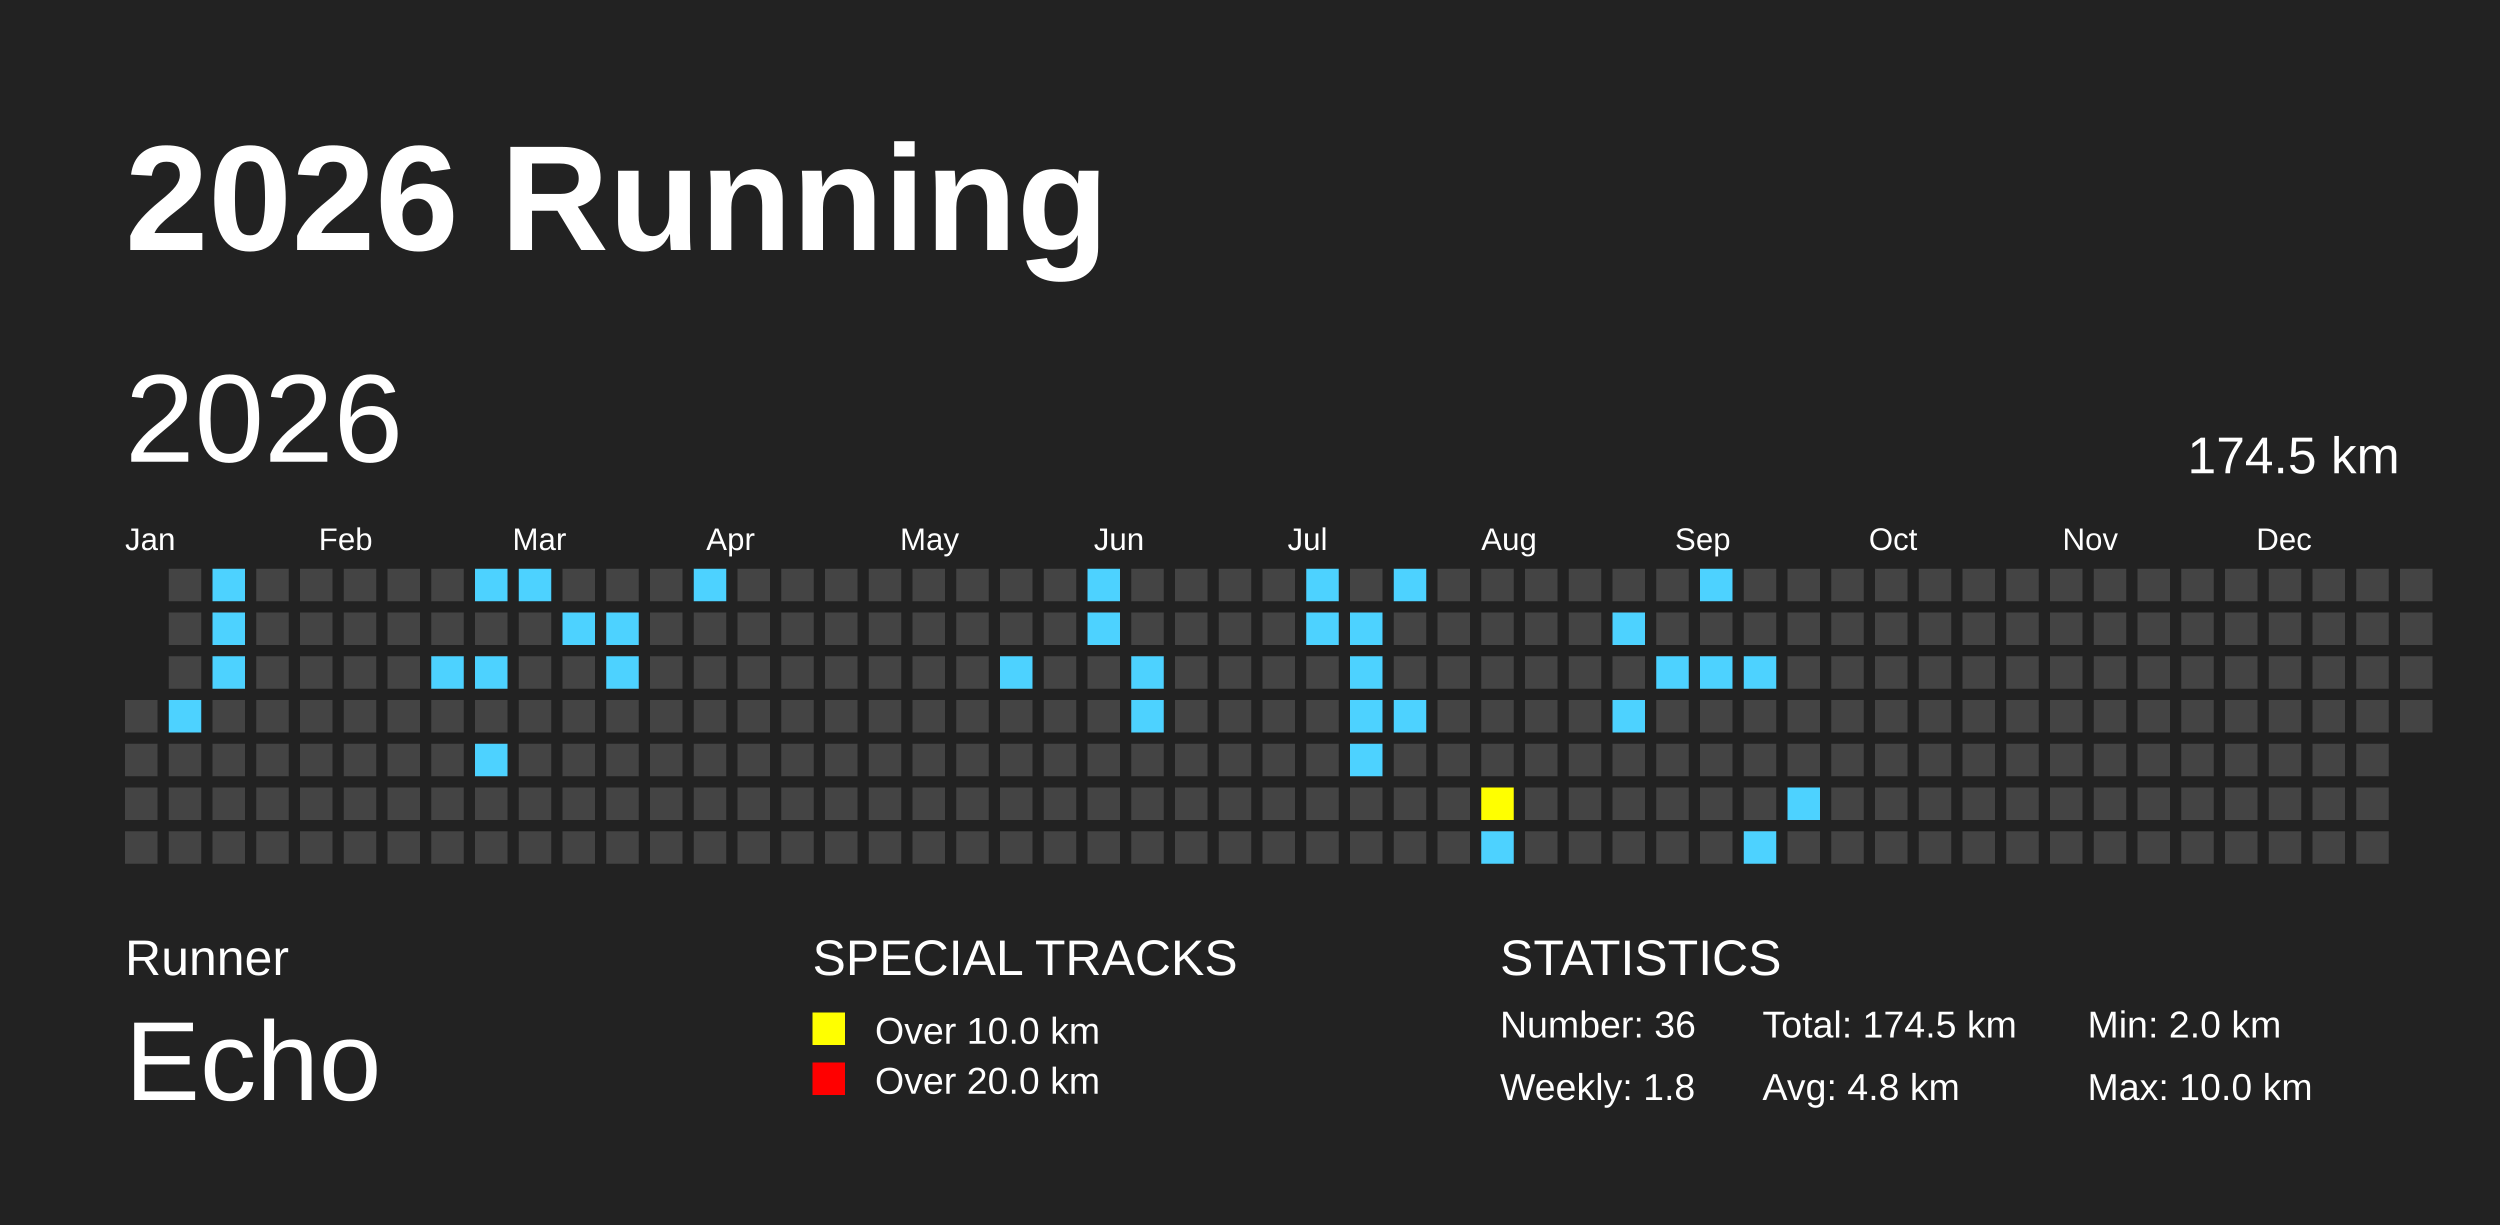
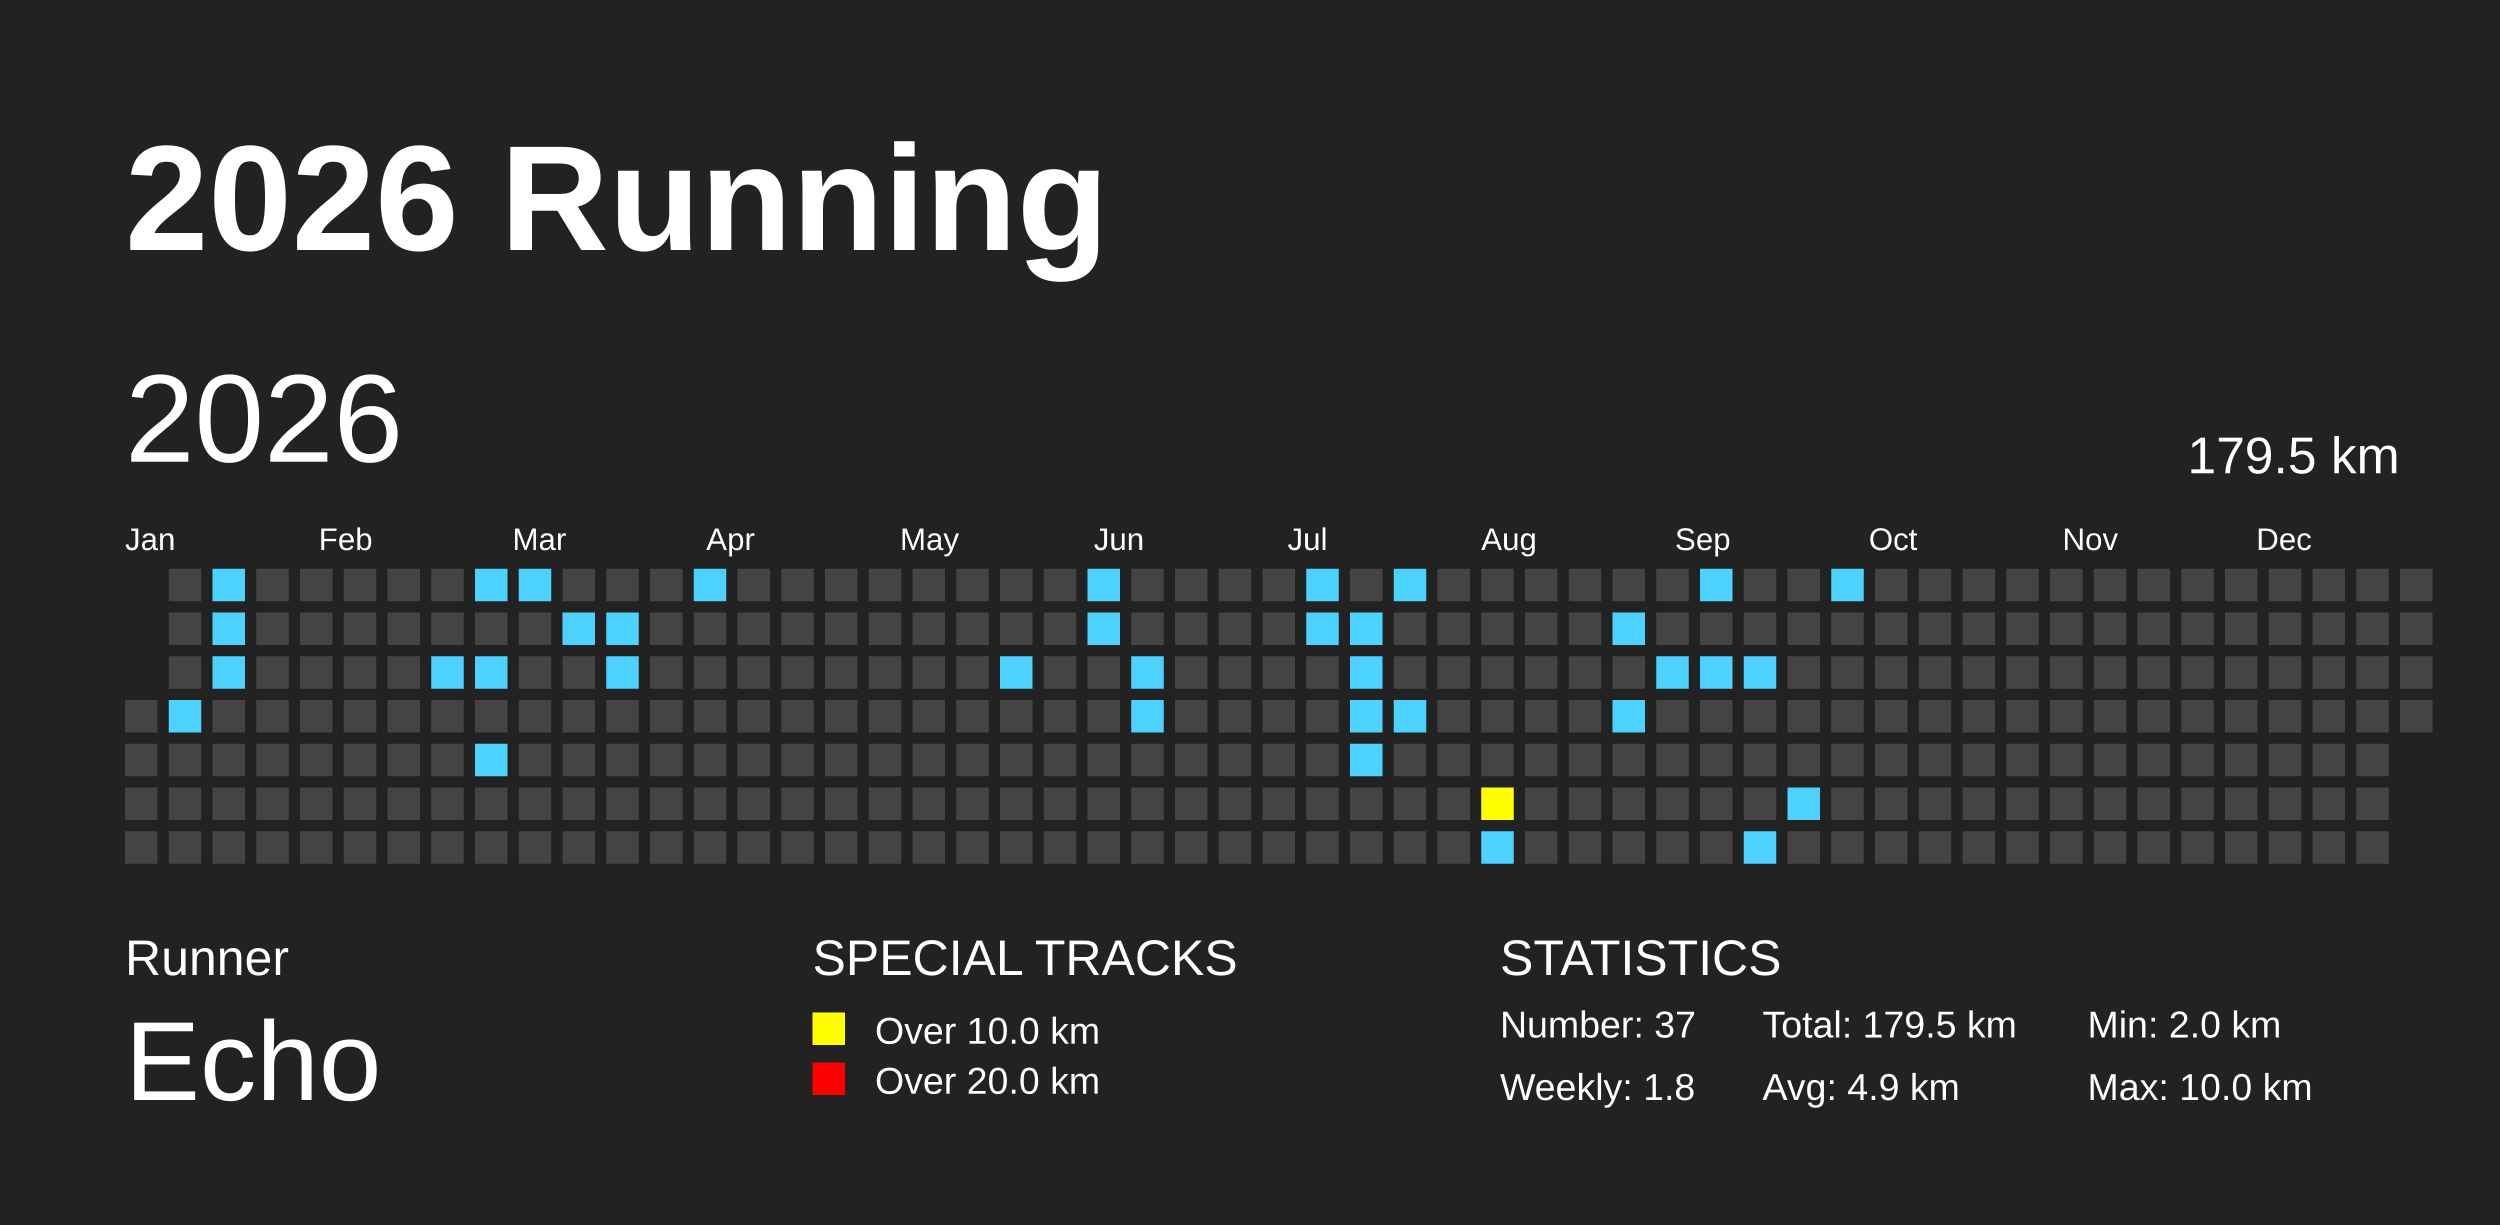
<svg xmlns="http://www.w3.org/2000/svg" baseProfile="full" height="98mm" version="1.1" viewBox="0,0,200,98" width="200mm">
  <defs />
  <rect fill="#222222" height="98" width="200" x="0" y="0" />
  <text fill="#FFFFFF" style="font-size:12px; font-family:Arial; font-weight:bold;" x="10" y="20">2026 Running</text>
  <text fill="#FFFFFF" style="font-size:4px; font-family:Arial" x="10" y="78">Runner</text>
  <text fill="#FFFFFF" style="font-size:9px; font-family:Arial" x="10" y="88">Echo</text>
  <text fill="#FFFFFF" style="font-size:4px; font-family:Arial" x="65" y="78">SPECIAL TRACKS</text>
  <rect fill="yellow" height="2.6" width="2.6" x="65" y="81" />
  <text fill="#FFFFFF" style="font-size:3px; font-family:Arial" x="70" y="83.5">Over 10.0 km</text>
  <rect fill="red" height="2.6" width="2.6" x="65" y="85" />
  <text fill="#FFFFFF" style="font-size:3px; font-family:Arial" x="70" y="87.5">Over 20.0 km</text>
  <text fill="#FFFFFF" style="font-size:4px; font-family:Arial" x="120" y="78">STATISTICS</text>
-   <text fill="#FFFFFF" style="font-size:3px; font-family:Arial" x="120" y="83">Number: 36</text>
+   <text fill="#FFFFFF" style="font-size:3px; font-family:Arial" x="120" y="83">Number: 37</text>
  <text fill="#FFFFFF" style="font-size:3px; font-family:Arial" x="120" y="88">Weekly: 1.8</text>
-   <text fill="#FFFFFF" style="font-size:3px; font-family:Arial" x="141" y="83">Total: 174.5 km</text>
-   <text fill="#FFFFFF" style="font-size:3px; font-family:Arial" x="141" y="88">Avg: 4.8 km</text>
+   <text fill="#FFFFFF" style="font-size:3px; font-family:Arial" x="141" y="83">Total: 179.5 km</text>
+   <text fill="#FFFFFF" style="font-size:3px; font-family:Arial" x="141" y="88">Avg: 4.9 km</text>
  <text fill="#FFFFFF" style="font-size:3px; font-family:Arial" x="167" y="83">Min: 2.0 km</text>
  <text fill="#FFFFFF" style="font-size:3px; font-family:Arial" x="167" y="88">Max: 10.0 km</text>
  <text dominant-baseline="hanging" fill="#FFFFFF" style="font-size:10.0px; font-family:Arial;" x="10" y="30">2026</text>
-   <text dominant-baseline="hanging" fill="#FFFFFF" style="font-size:4.125px; font-family:Arial;" x="175" y="35">174.5 km</text>
+   <text dominant-baseline="hanging" fill="#FFFFFF" style="font-size:4.125px; font-family:Arial;" x="175" y="35">179.5 km</text>
  <text fill="#FFFFFF" style="font-size:2.5px; font-family:Arial" x="10.0" y="44">Jan</text>
  <text fill="#FFFFFF" style="font-size:2.5px; font-family:Arial" x="25.5" y="44">Feb</text>
  <text fill="#FFFFFF" style="font-size:2.5px; font-family:Arial" x="41.0" y="44">Mar</text>
  <text fill="#FFFFFF" style="font-size:2.5px; font-family:Arial" x="56.5" y="44">Apr</text>
  <text fill="#FFFFFF" style="font-size:2.5px; font-family:Arial" x="72.0" y="44">May</text>
  <text fill="#FFFFFF" style="font-size:2.5px; font-family:Arial" x="87.5" y="44">Jun</text>
  <text fill="#FFFFFF" style="font-size:2.5px; font-family:Arial" x="103.0" y="44">Jul</text>
  <text fill="#FFFFFF" style="font-size:2.5px; font-family:Arial" x="118.5" y="44">Aug</text>
  <text fill="#FFFFFF" style="font-size:2.5px; font-family:Arial" x="134.0" y="44">Sep</text>
  <text fill="#FFFFFF" style="font-size:2.5px; font-family:Arial" x="149.5" y="44">Oct</text>
  <text fill="#FFFFFF" style="font-size:2.5px; font-family:Arial" x="165.0" y="44">Nov</text>
  <text fill="#FFFFFF" style="font-size:2.5px; font-family:Arial" x="180.5" y="44">Dec</text>
  <rect fill="#444444" height="2.6" width="2.6" x="10.0" y="56.0" />
  <rect fill="#444444" height="2.6" width="2.6" x="10.0" y="59.5" />
  <rect fill="#444444" height="2.6" width="2.6" x="10.0" y="63.0" />
  <rect fill="#444444" height="2.6" width="2.6" x="10.0" y="66.5" />
  <rect fill="#444444" height="2.6" width="2.6" x="13.5" y="45.5" />
  <rect fill="#444444" height="2.6" width="2.6" x="13.5" y="49.0" />
  <rect fill="#444444" height="2.6" width="2.6" x="13.5" y="52.5" />
  <rect fill="#4DD2FF" height="2.6" width="2.6" x="13.5" y="56.0" />
  <rect fill="#444444" height="2.6" width="2.6" x="13.5" y="59.5" />
  <rect fill="#444444" height="2.6" width="2.6" x="13.5" y="63.0" />
  <rect fill="#444444" height="2.6" width="2.6" x="13.5" y="66.5" />
  <rect fill="#4DD2FF" height="2.6" width="2.6" x="17.0" y="45.5" />
  <rect fill="#4DD2FF" height="2.6" width="2.6" x="17.0" y="49.0" />
  <rect fill="#4DD2FF" height="2.6" width="2.6" x="17.0" y="52.5" />
  <rect fill="#444444" height="2.6" width="2.6" x="17.0" y="56.0" />
  <rect fill="#444444" height="2.6" width="2.6" x="17.0" y="59.5" />
  <rect fill="#444444" height="2.6" width="2.6" x="17.0" y="63.0" />
  <rect fill="#444444" height="2.6" width="2.6" x="17.0" y="66.5" />
  <rect fill="#444444" height="2.6" width="2.6" x="20.5" y="45.5" />
  <rect fill="#444444" height="2.6" width="2.6" x="20.5" y="49.0" />
  <rect fill="#444444" height="2.6" width="2.6" x="20.5" y="52.5" />
  <rect fill="#444444" height="2.6" width="2.6" x="20.5" y="56.0" />
  <rect fill="#444444" height="2.6" width="2.6" x="20.5" y="59.5" />
  <rect fill="#444444" height="2.6" width="2.6" x="20.5" y="63.0" />
  <rect fill="#444444" height="2.6" width="2.6" x="20.5" y="66.5" />
  <rect fill="#444444" height="2.6" width="2.6" x="24.0" y="45.5" />
  <rect fill="#444444" height="2.6" width="2.6" x="24.0" y="49.0" />
  <rect fill="#444444" height="2.6" width="2.6" x="24.0" y="52.5" />
  <rect fill="#444444" height="2.6" width="2.6" x="24.0" y="56.0" />
  <rect fill="#444444" height="2.6" width="2.6" x="24.0" y="59.5" />
  <rect fill="#444444" height="2.6" width="2.6" x="24.0" y="63.0" />
  <rect fill="#444444" height="2.6" width="2.6" x="24.0" y="66.5" />
  <rect fill="#444444" height="2.6" width="2.6" x="27.5" y="45.5" />
  <rect fill="#444444" height="2.6" width="2.6" x="27.5" y="49.0" />
  <rect fill="#444444" height="2.6" width="2.6" x="27.5" y="52.5" />
  <rect fill="#444444" height="2.6" width="2.6" x="27.5" y="56.0" />
  <rect fill="#444444" height="2.6" width="2.6" x="27.5" y="59.5" />
  <rect fill="#444444" height="2.6" width="2.6" x="27.5" y="63.0" />
  <rect fill="#444444" height="2.6" width="2.6" x="27.5" y="66.5" />
  <rect fill="#444444" height="2.6" width="2.6" x="31.0" y="45.5" />
  <rect fill="#444444" height="2.6" width="2.6" x="31.0" y="49.0" />
  <rect fill="#444444" height="2.6" width="2.6" x="31.0" y="52.5" />
  <rect fill="#444444" height="2.6" width="2.6" x="31.0" y="56.0" />
  <rect fill="#444444" height="2.6" width="2.6" x="31.0" y="59.5" />
  <rect fill="#444444" height="2.6" width="2.6" x="31.0" y="63.0" />
  <rect fill="#444444" height="2.6" width="2.6" x="31.0" y="66.5" />
  <rect fill="#444444" height="2.6" width="2.6" x="34.5" y="45.5" />
  <rect fill="#444444" height="2.6" width="2.6" x="34.5" y="49.0" />
  <rect fill="#4DD2FF" height="2.6" width="2.6" x="34.5" y="52.5" />
  <rect fill="#444444" height="2.6" width="2.6" x="34.5" y="56.0" />
  <rect fill="#444444" height="2.6" width="2.6" x="34.5" y="59.5" />
  <rect fill="#444444" height="2.6" width="2.6" x="34.5" y="63.0" />
  <rect fill="#444444" height="2.6" width="2.6" x="34.5" y="66.5" />
  <rect fill="#4DD2FF" height="2.6" width="2.6" x="38.0" y="45.5" />
  <rect fill="#444444" height="2.6" width="2.6" x="38.0" y="49.0" />
  <rect fill="#4DD2FF" height="2.6" width="2.6" x="38.0" y="52.5" />
  <rect fill="#444444" height="2.6" width="2.6" x="38.0" y="56.0" />
  <rect fill="#4DD2FF" height="2.6" width="2.6" x="38.0" y="59.5" />
  <rect fill="#444444" height="2.6" width="2.6" x="38.0" y="63.0" />
  <rect fill="#444444" height="2.6" width="2.6" x="38.0" y="66.5" />
  <rect fill="#4DD2FF" height="2.6" width="2.6" x="41.5" y="45.5" />
  <rect fill="#444444" height="2.6" width="2.6" x="41.5" y="49.0" />
  <rect fill="#444444" height="2.6" width="2.6" x="41.5" y="52.5" />
  <rect fill="#444444" height="2.6" width="2.6" x="41.5" y="56.0" />
  <rect fill="#444444" height="2.6" width="2.6" x="41.5" y="59.5" />
  <rect fill="#444444" height="2.6" width="2.6" x="41.5" y="63.0" />
  <rect fill="#444444" height="2.6" width="2.6" x="41.5" y="66.5" />
  <rect fill="#444444" height="2.6" width="2.6" x="45.0" y="45.5" />
  <rect fill="#4DD2FF" height="2.6" width="2.6" x="45.0" y="49.0" />
  <rect fill="#444444" height="2.6" width="2.6" x="45.0" y="52.5" />
  <rect fill="#444444" height="2.6" width="2.6" x="45.0" y="56.0" />
  <rect fill="#444444" height="2.6" width="2.6" x="45.0" y="59.5" />
  <rect fill="#444444" height="2.6" width="2.6" x="45.0" y="63.0" />
  <rect fill="#444444" height="2.6" width="2.6" x="45.0" y="66.5" />
  <rect fill="#444444" height="2.6" width="2.6" x="48.5" y="45.5" />
  <rect fill="#4DD2FF" height="2.6" width="2.6" x="48.5" y="49.0" />
  <rect fill="#4DD2FF" height="2.6" width="2.6" x="48.5" y="52.5" />
  <rect fill="#444444" height="2.6" width="2.6" x="48.5" y="56.0" />
  <rect fill="#444444" height="2.6" width="2.6" x="48.5" y="59.5" />
  <rect fill="#444444" height="2.6" width="2.6" x="48.5" y="63.0" />
  <rect fill="#444444" height="2.6" width="2.6" x="48.5" y="66.5" />
  <rect fill="#444444" height="2.6" width="2.6" x="52.0" y="45.5" />
  <rect fill="#444444" height="2.6" width="2.6" x="52.0" y="49.0" />
  <rect fill="#444444" height="2.6" width="2.6" x="52.0" y="52.5" />
  <rect fill="#444444" height="2.6" width="2.6" x="52.0" y="56.0" />
  <rect fill="#444444" height="2.6" width="2.6" x="52.0" y="59.5" />
  <rect fill="#444444" height="2.6" width="2.6" x="52.0" y="63.0" />
  <rect fill="#444444" height="2.6" width="2.6" x="52.0" y="66.5" />
  <rect fill="#4DD2FF" height="2.6" width="2.6" x="55.5" y="45.5" />
  <rect fill="#444444" height="2.6" width="2.6" x="55.5" y="49.0" />
  <rect fill="#444444" height="2.6" width="2.6" x="55.5" y="52.5" />
  <rect fill="#444444" height="2.6" width="2.6" x="55.5" y="56.0" />
  <rect fill="#444444" height="2.6" width="2.6" x="55.5" y="59.5" />
  <rect fill="#444444" height="2.6" width="2.6" x="55.5" y="63.0" />
  <rect fill="#444444" height="2.6" width="2.6" x="55.5" y="66.5" />
  <rect fill="#444444" height="2.6" width="2.6" x="59.0" y="45.5" />
  <rect fill="#444444" height="2.6" width="2.6" x="59.0" y="49.0" />
  <rect fill="#444444" height="2.6" width="2.6" x="59.0" y="52.5" />
  <rect fill="#444444" height="2.6" width="2.6" x="59.0" y="56.0" />
  <rect fill="#444444" height="2.6" width="2.6" x="59.0" y="59.5" />
  <rect fill="#444444" height="2.6" width="2.6" x="59.0" y="63.0" />
  <rect fill="#444444" height="2.6" width="2.6" x="59.0" y="66.5" />
  <rect fill="#444444" height="2.6" width="2.6" x="62.5" y="45.5" />
  <rect fill="#444444" height="2.6" width="2.6" x="62.5" y="49.0" />
  <rect fill="#444444" height="2.6" width="2.6" x="62.5" y="52.5" />
  <rect fill="#444444" height="2.6" width="2.6" x="62.5" y="56.0" />
  <rect fill="#444444" height="2.6" width="2.6" x="62.5" y="59.5" />
  <rect fill="#444444" height="2.6" width="2.6" x="62.5" y="63.0" />
  <rect fill="#444444" height="2.6" width="2.6" x="62.5" y="66.5" />
  <rect fill="#444444" height="2.6" width="2.6" x="66.0" y="45.5" />
  <rect fill="#444444" height="2.6" width="2.6" x="66.0" y="49.0" />
  <rect fill="#444444" height="2.6" width="2.6" x="66.0" y="52.5" />
  <rect fill="#444444" height="2.6" width="2.6" x="66.0" y="56.0" />
  <rect fill="#444444" height="2.6" width="2.6" x="66.0" y="59.5" />
  <rect fill="#444444" height="2.6" width="2.6" x="66.0" y="63.0" />
  <rect fill="#444444" height="2.6" width="2.6" x="66.0" y="66.5" />
  <rect fill="#444444" height="2.6" width="2.6" x="69.5" y="45.5" />
  <rect fill="#444444" height="2.6" width="2.6" x="69.5" y="49.0" />
  <rect fill="#444444" height="2.6" width="2.6" x="69.5" y="52.5" />
  <rect fill="#444444" height="2.6" width="2.6" x="69.5" y="56.0" />
  <rect fill="#444444" height="2.6" width="2.6" x="69.5" y="59.5" />
  <rect fill="#444444" height="2.6" width="2.6" x="69.5" y="63.0" />
  <rect fill="#444444" height="2.6" width="2.6" x="69.5" y="66.5" />
  <rect fill="#444444" height="2.6" width="2.6" x="73.0" y="45.5" />
  <rect fill="#444444" height="2.6" width="2.6" x="73.0" y="49.0" />
  <rect fill="#444444" height="2.6" width="2.6" x="73.0" y="52.5" />
  <rect fill="#444444" height="2.6" width="2.6" x="73.0" y="56.0" />
  <rect fill="#444444" height="2.6" width="2.6" x="73.0" y="59.5" />
  <rect fill="#444444" height="2.6" width="2.6" x="73.0" y="63.0" />
  <rect fill="#444444" height="2.6" width="2.6" x="73.0" y="66.5" />
  <rect fill="#444444" height="2.6" width="2.6" x="76.5" y="45.5" />
  <rect fill="#444444" height="2.6" width="2.6" x="76.5" y="49.0" />
  <rect fill="#444444" height="2.6" width="2.6" x="76.5" y="52.5" />
  <rect fill="#444444" height="2.6" width="2.6" x="76.5" y="56.0" />
  <rect fill="#444444" height="2.6" width="2.6" x="76.5" y="59.5" />
  <rect fill="#444444" height="2.6" width="2.6" x="76.5" y="63.0" />
  <rect fill="#444444" height="2.6" width="2.6" x="76.5" y="66.5" />
  <rect fill="#444444" height="2.6" width="2.6" x="80.0" y="45.5" />
  <rect fill="#444444" height="2.6" width="2.6" x="80.0" y="49.0" />
  <rect fill="#4DD2FF" height="2.6" width="2.6" x="80.0" y="52.5" />
  <rect fill="#444444" height="2.6" width="2.6" x="80.0" y="56.0" />
  <rect fill="#444444" height="2.6" width="2.6" x="80.0" y="59.5" />
  <rect fill="#444444" height="2.6" width="2.6" x="80.0" y="63.0" />
  <rect fill="#444444" height="2.6" width="2.6" x="80.0" y="66.5" />
  <rect fill="#444444" height="2.6" width="2.6" x="83.5" y="45.5" />
  <rect fill="#444444" height="2.6" width="2.6" x="83.5" y="49.0" />
  <rect fill="#444444" height="2.6" width="2.6" x="83.5" y="52.5" />
  <rect fill="#444444" height="2.6" width="2.6" x="83.5" y="56.0" />
  <rect fill="#444444" height="2.6" width="2.6" x="83.5" y="59.5" />
  <rect fill="#444444" height="2.6" width="2.6" x="83.5" y="63.0" />
  <rect fill="#444444" height="2.6" width="2.6" x="83.5" y="66.5" />
  <rect fill="#4DD2FF" height="2.6" width="2.6" x="87.0" y="45.5" />
  <rect fill="#4DD2FF" height="2.6" width="2.6" x="87.0" y="49.0" />
  <rect fill="#444444" height="2.6" width="2.6" x="87.0" y="52.5" />
  <rect fill="#444444" height="2.6" width="2.6" x="87.0" y="56.0" />
  <rect fill="#444444" height="2.6" width="2.6" x="87.0" y="59.5" />
  <rect fill="#444444" height="2.6" width="2.6" x="87.0" y="63.0" />
  <rect fill="#444444" height="2.6" width="2.6" x="87.0" y="66.5" />
  <rect fill="#444444" height="2.6" width="2.6" x="90.5" y="45.5" />
  <rect fill="#444444" height="2.6" width="2.6" x="90.5" y="49.0" />
  <rect fill="#4DD2FF" height="2.6" width="2.6" x="90.5" y="52.5" />
  <rect fill="#4DD2FF" height="2.6" width="2.6" x="90.5" y="56.0" />
  <rect fill="#444444" height="2.6" width="2.6" x="90.5" y="59.5" />
  <rect fill="#444444" height="2.6" width="2.6" x="90.5" y="63.0" />
  <rect fill="#444444" height="2.6" width="2.6" x="90.5" y="66.5" />
  <rect fill="#444444" height="2.6" width="2.6" x="94.0" y="45.5" />
  <rect fill="#444444" height="2.6" width="2.6" x="94.0" y="49.0" />
  <rect fill="#444444" height="2.6" width="2.6" x="94.0" y="52.5" />
  <rect fill="#444444" height="2.6" width="2.6" x="94.0" y="56.0" />
  <rect fill="#444444" height="2.6" width="2.6" x="94.0" y="59.5" />
  <rect fill="#444444" height="2.6" width="2.6" x="94.0" y="63.0" />
  <rect fill="#444444" height="2.6" width="2.6" x="94.0" y="66.5" />
  <rect fill="#444444" height="2.6" width="2.6" x="97.5" y="45.5" />
  <rect fill="#444444" height="2.6" width="2.6" x="97.5" y="49.0" />
  <rect fill="#444444" height="2.6" width="2.6" x="97.5" y="52.5" />
  <rect fill="#444444" height="2.6" width="2.6" x="97.5" y="56.0" />
  <rect fill="#444444" height="2.6" width="2.6" x="97.5" y="59.5" />
  <rect fill="#444444" height="2.6" width="2.6" x="97.5" y="63.0" />
  <rect fill="#444444" height="2.6" width="2.6" x="97.5" y="66.5" />
  <rect fill="#444444" height="2.6" width="2.6" x="101.0" y="45.5" />
  <rect fill="#444444" height="2.6" width="2.6" x="101.0" y="49.0" />
  <rect fill="#444444" height="2.6" width="2.6" x="101.0" y="52.5" />
  <rect fill="#444444" height="2.6" width="2.6" x="101.0" y="56.0" />
  <rect fill="#444444" height="2.6" width="2.6" x="101.0" y="59.5" />
  <rect fill="#444444" height="2.6" width="2.6" x="101.0" y="63.0" />
  <rect fill="#444444" height="2.6" width="2.6" x="101.0" y="66.5" />
  <rect fill="#4DD2FF" height="2.6" width="2.6" x="104.5" y="45.5" />
  <rect fill="#4DD2FF" height="2.6" width="2.6" x="104.5" y="49.0" />
  <rect fill="#444444" height="2.6" width="2.6" x="104.5" y="52.5" />
  <rect fill="#444444" height="2.6" width="2.6" x="104.5" y="56.0" />
  <rect fill="#444444" height="2.6" width="2.6" x="104.5" y="59.5" />
  <rect fill="#444444" height="2.6" width="2.6" x="104.5" y="63.0" />
  <rect fill="#444444" height="2.6" width="2.6" x="104.5" y="66.5" />
  <rect fill="#444444" height="2.6" width="2.6" x="108.0" y="45.5" />
  <rect fill="#4DD2FF" height="2.6" width="2.6" x="108.0" y="49.0" />
  <rect fill="#4DD2FF" height="2.6" width="2.6" x="108.0" y="52.5" />
  <rect fill="#4DD2FF" height="2.6" width="2.6" x="108.0" y="56.0" />
  <rect fill="#4DD2FF" height="2.6" width="2.6" x="108.0" y="59.5" />
  <rect fill="#444444" height="2.6" width="2.6" x="108.0" y="63.0" />
  <rect fill="#444444" height="2.6" width="2.6" x="108.0" y="66.5" />
  <rect fill="#4DD2FF" height="2.6" width="2.6" x="111.5" y="45.5" />
  <rect fill="#444444" height="2.6" width="2.6" x="111.5" y="49.0" />
  <rect fill="#444444" height="2.6" width="2.6" x="111.5" y="52.5" />
  <rect fill="#4DD2FF" height="2.6" width="2.6" x="111.5" y="56.0" />
  <rect fill="#444444" height="2.6" width="2.6" x="111.5" y="59.5" />
  <rect fill="#444444" height="2.6" width="2.6" x="111.5" y="63.0" />
  <rect fill="#444444" height="2.6" width="2.6" x="111.5" y="66.5" />
  <rect fill="#444444" height="2.6" width="2.6" x="115.0" y="45.5" />
  <rect fill="#444444" height="2.6" width="2.6" x="115.0" y="49.0" />
  <rect fill="#444444" height="2.6" width="2.6" x="115.0" y="52.5" />
  <rect fill="#444444" height="2.6" width="2.6" x="115.0" y="56.0" />
  <rect fill="#444444" height="2.6" width="2.6" x="115.0" y="59.5" />
  <rect fill="#444444" height="2.6" width="2.6" x="115.0" y="63.0" />
  <rect fill="#444444" height="2.6" width="2.6" x="115.0" y="66.5" />
  <rect fill="#444444" height="2.6" width="2.6" x="118.5" y="45.5" />
  <rect fill="#444444" height="2.6" width="2.6" x="118.5" y="49.0" />
  <rect fill="#444444" height="2.6" width="2.6" x="118.5" y="52.5" />
  <rect fill="#444444" height="2.6" width="2.6" x="118.5" y="56.0" />
  <rect fill="#444444" height="2.6" width="2.6" x="118.5" y="59.5" />
  <rect fill="yellow" height="2.6" width="2.6" x="118.5" y="63.0" />
  <rect fill="#4DD2FF" height="2.6" width="2.6" x="118.5" y="66.5" />
  <rect fill="#444444" height="2.6" width="2.6" x="122.0" y="45.5" />
  <rect fill="#444444" height="2.6" width="2.6" x="122.0" y="49.0" />
  <rect fill="#444444" height="2.6" width="2.6" x="122.0" y="52.5" />
  <rect fill="#444444" height="2.6" width="2.6" x="122.0" y="56.0" />
  <rect fill="#444444" height="2.6" width="2.6" x="122.0" y="59.5" />
  <rect fill="#444444" height="2.6" width="2.6" x="122.0" y="63.0" />
  <rect fill="#444444" height="2.6" width="2.6" x="122.0" y="66.5" />
  <rect fill="#444444" height="2.6" width="2.6" x="125.5" y="45.5" />
  <rect fill="#444444" height="2.6" width="2.6" x="125.5" y="49.0" />
  <rect fill="#444444" height="2.6" width="2.6" x="125.5" y="52.5" />
  <rect fill="#444444" height="2.6" width="2.6" x="125.5" y="56.0" />
  <rect fill="#444444" height="2.6" width="2.6" x="125.5" y="59.5" />
  <rect fill="#444444" height="2.6" width="2.6" x="125.5" y="63.0" />
  <rect fill="#444444" height="2.6" width="2.6" x="125.5" y="66.5" />
  <rect fill="#444444" height="2.6" width="2.6" x="129.0" y="45.5" />
  <rect fill="#4DD2FF" height="2.6" width="2.6" x="129.0" y="49.0" />
  <rect fill="#444444" height="2.6" width="2.6" x="129.0" y="52.5" />
  <rect fill="#4DD2FF" height="2.6" width="2.6" x="129.0" y="56.0" />
  <rect fill="#444444" height="2.6" width="2.6" x="129.0" y="59.5" />
  <rect fill="#444444" height="2.6" width="2.6" x="129.0" y="63.0" />
  <rect fill="#444444" height="2.6" width="2.6" x="129.0" y="66.5" />
  <rect fill="#444444" height="2.6" width="2.6" x="132.5" y="45.5" />
  <rect fill="#444444" height="2.6" width="2.6" x="132.5" y="49.0" />
  <rect fill="#4DD2FF" height="2.6" width="2.6" x="132.5" y="52.5" />
  <rect fill="#444444" height="2.6" width="2.6" x="132.5" y="56.0" />
  <rect fill="#444444" height="2.6" width="2.6" x="132.5" y="59.5" />
  <rect fill="#444444" height="2.6" width="2.6" x="132.5" y="63.0" />
  <rect fill="#444444" height="2.6" width="2.6" x="132.5" y="66.5" />
  <rect fill="#4DD2FF" height="2.6" width="2.6" x="136.0" y="45.5" />
  <rect fill="#444444" height="2.6" width="2.6" x="136.0" y="49.0" />
  <rect fill="#4DD2FF" height="2.6" width="2.6" x="136.0" y="52.5" />
  <rect fill="#444444" height="2.6" width="2.6" x="136.0" y="56.0" />
  <rect fill="#444444" height="2.6" width="2.6" x="136.0" y="59.5" />
  <rect fill="#444444" height="2.6" width="2.6" x="136.0" y="63.0" />
  <rect fill="#444444" height="2.6" width="2.6" x="136.0" y="66.5" />
  <rect fill="#444444" height="2.6" width="2.6" x="139.5" y="45.5" />
  <rect fill="#444444" height="2.6" width="2.6" x="139.5" y="49.0" />
  <rect fill="#4DD2FF" height="2.6" width="2.6" x="139.5" y="52.5" />
  <rect fill="#444444" height="2.6" width="2.6" x="139.5" y="56.0" />
  <rect fill="#444444" height="2.6" width="2.6" x="139.5" y="59.5" />
  <rect fill="#444444" height="2.6" width="2.6" x="139.5" y="63.0" />
  <rect fill="#4DD2FF" height="2.6" width="2.6" x="139.5" y="66.5" />
  <rect fill="#444444" height="2.6" width="2.6" x="143.0" y="45.5" />
  <rect fill="#444444" height="2.6" width="2.6" x="143.0" y="49.0" />
  <rect fill="#444444" height="2.6" width="2.6" x="143.0" y="52.5" />
  <rect fill="#444444" height="2.6" width="2.6" x="143.0" y="56.0" />
  <rect fill="#444444" height="2.6" width="2.6" x="143.0" y="59.5" />
  <rect fill="#4DD2FF" height="2.6" width="2.6" x="143.0" y="63.0" />
  <rect fill="#444444" height="2.6" width="2.6" x="143.0" y="66.5" />
-   <rect fill="#444444" height="2.6" width="2.6" x="146.5" y="45.5" />
+   <rect fill="#4DD2FF" height="2.6" width="2.6" x="146.5" y="45.5" />
  <rect fill="#444444" height="2.6" width="2.6" x="146.5" y="49.0" />
  <rect fill="#444444" height="2.6" width="2.6" x="146.5" y="52.5" />
  <rect fill="#444444" height="2.6" width="2.6" x="146.5" y="56.0" />
  <rect fill="#444444" height="2.6" width="2.6" x="146.5" y="59.5" />
  <rect fill="#444444" height="2.6" width="2.6" x="146.5" y="63.0" />
  <rect fill="#444444" height="2.6" width="2.6" x="146.5" y="66.5" />
  <rect fill="#444444" height="2.6" width="2.6" x="150.0" y="45.5" />
  <rect fill="#444444" height="2.6" width="2.6" x="150.0" y="49.0" />
  <rect fill="#444444" height="2.6" width="2.6" x="150.0" y="52.5" />
  <rect fill="#444444" height="2.6" width="2.6" x="150.0" y="56.0" />
  <rect fill="#444444" height="2.6" width="2.6" x="150.0" y="59.5" />
  <rect fill="#444444" height="2.6" width="2.6" x="150.0" y="63.0" />
  <rect fill="#444444" height="2.6" width="2.6" x="150.0" y="66.5" />
  <rect fill="#444444" height="2.6" width="2.6" x="153.5" y="45.5" />
  <rect fill="#444444" height="2.6" width="2.6" x="153.5" y="49.0" />
  <rect fill="#444444" height="2.6" width="2.6" x="153.5" y="52.5" />
  <rect fill="#444444" height="2.6" width="2.6" x="153.5" y="56.0" />
  <rect fill="#444444" height="2.6" width="2.6" x="153.5" y="59.5" />
  <rect fill="#444444" height="2.6" width="2.6" x="153.5" y="63.0" />
  <rect fill="#444444" height="2.6" width="2.6" x="153.5" y="66.5" />
  <rect fill="#444444" height="2.6" width="2.6" x="157.0" y="45.5" />
  <rect fill="#444444" height="2.6" width="2.6" x="157.0" y="49.0" />
  <rect fill="#444444" height="2.6" width="2.6" x="157.0" y="52.5" />
  <rect fill="#444444" height="2.6" width="2.6" x="157.0" y="56.0" />
  <rect fill="#444444" height="2.6" width="2.6" x="157.0" y="59.5" />
  <rect fill="#444444" height="2.6" width="2.6" x="157.0" y="63.0" />
  <rect fill="#444444" height="2.6" width="2.6" x="157.0" y="66.5" />
  <rect fill="#444444" height="2.6" width="2.6" x="160.5" y="45.5" />
  <rect fill="#444444" height="2.6" width="2.6" x="160.5" y="49.0" />
  <rect fill="#444444" height="2.6" width="2.6" x="160.5" y="52.5" />
  <rect fill="#444444" height="2.6" width="2.6" x="160.5" y="56.0" />
  <rect fill="#444444" height="2.6" width="2.6" x="160.5" y="59.5" />
  <rect fill="#444444" height="2.6" width="2.6" x="160.5" y="63.0" />
  <rect fill="#444444" height="2.6" width="2.6" x="160.5" y="66.5" />
  <rect fill="#444444" height="2.6" width="2.6" x="164.0" y="45.5" />
  <rect fill="#444444" height="2.6" width="2.6" x="164.0" y="49.0" />
  <rect fill="#444444" height="2.6" width="2.6" x="164.0" y="52.5" />
  <rect fill="#444444" height="2.6" width="2.6" x="164.0" y="56.0" />
  <rect fill="#444444" height="2.6" width="2.6" x="164.0" y="59.5" />
  <rect fill="#444444" height="2.6" width="2.6" x="164.0" y="63.0" />
  <rect fill="#444444" height="2.6" width="2.6" x="164.0" y="66.5" />
  <rect fill="#444444" height="2.6" width="2.6" x="167.5" y="45.5" />
  <rect fill="#444444" height="2.6" width="2.6" x="167.5" y="49.0" />
  <rect fill="#444444" height="2.6" width="2.6" x="167.5" y="52.5" />
  <rect fill="#444444" height="2.6" width="2.6" x="167.5" y="56.0" />
  <rect fill="#444444" height="2.6" width="2.6" x="167.5" y="59.5" />
  <rect fill="#444444" height="2.6" width="2.6" x="167.5" y="63.0" />
  <rect fill="#444444" height="2.6" width="2.6" x="167.5" y="66.5" />
  <rect fill="#444444" height="2.6" width="2.6" x="171.0" y="45.5" />
  <rect fill="#444444" height="2.6" width="2.6" x="171.0" y="49.0" />
  <rect fill="#444444" height="2.6" width="2.6" x="171.0" y="52.5" />
  <rect fill="#444444" height="2.6" width="2.6" x="171.0" y="56.0" />
  <rect fill="#444444" height="2.6" width="2.6" x="171.0" y="59.5" />
  <rect fill="#444444" height="2.6" width="2.6" x="171.0" y="63.0" />
  <rect fill="#444444" height="2.6" width="2.6" x="171.0" y="66.5" />
  <rect fill="#444444" height="2.6" width="2.6" x="174.5" y="45.5" />
  <rect fill="#444444" height="2.6" width="2.6" x="174.5" y="49.0" />
  <rect fill="#444444" height="2.6" width="2.6" x="174.5" y="52.5" />
  <rect fill="#444444" height="2.6" width="2.6" x="174.5" y="56.0" />
  <rect fill="#444444" height="2.6" width="2.6" x="174.5" y="59.5" />
  <rect fill="#444444" height="2.6" width="2.6" x="174.5" y="63.0" />
  <rect fill="#444444" height="2.6" width="2.6" x="174.5" y="66.5" />
  <rect fill="#444444" height="2.6" width="2.6" x="178.0" y="45.5" />
  <rect fill="#444444" height="2.6" width="2.6" x="178.0" y="49.0" />
  <rect fill="#444444" height="2.6" width="2.6" x="178.0" y="52.5" />
  <rect fill="#444444" height="2.6" width="2.6" x="178.0" y="56.0" />
  <rect fill="#444444" height="2.6" width="2.6" x="178.0" y="59.5" />
  <rect fill="#444444" height="2.6" width="2.6" x="178.0" y="63.0" />
  <rect fill="#444444" height="2.6" width="2.6" x="178.0" y="66.5" />
  <rect fill="#444444" height="2.6" width="2.6" x="181.5" y="45.5" />
  <rect fill="#444444" height="2.6" width="2.6" x="181.5" y="49.0" />
  <rect fill="#444444" height="2.6" width="2.6" x="181.5" y="52.5" />
  <rect fill="#444444" height="2.6" width="2.6" x="181.5" y="56.0" />
  <rect fill="#444444" height="2.6" width="2.6" x="181.5" y="59.5" />
  <rect fill="#444444" height="2.6" width="2.6" x="181.5" y="63.0" />
  <rect fill="#444444" height="2.6" width="2.6" x="181.5" y="66.5" />
  <rect fill="#444444" height="2.6" width="2.6" x="185.0" y="45.5" />
  <rect fill="#444444" height="2.6" width="2.6" x="185.0" y="49.0" />
  <rect fill="#444444" height="2.6" width="2.6" x="185.0" y="52.5" />
  <rect fill="#444444" height="2.6" width="2.6" x="185.0" y="56.0" />
  <rect fill="#444444" height="2.6" width="2.6" x="185.0" y="59.5" />
  <rect fill="#444444" height="2.6" width="2.6" x="185.0" y="63.0" />
  <rect fill="#444444" height="2.6" width="2.6" x="185.0" y="66.5" />
  <rect fill="#444444" height="2.6" width="2.6" x="188.5" y="45.5" />
  <rect fill="#444444" height="2.6" width="2.6" x="188.5" y="49.0" />
  <rect fill="#444444" height="2.6" width="2.6" x="188.5" y="52.5" />
  <rect fill="#444444" height="2.6" width="2.6" x="188.5" y="56.0" />
  <rect fill="#444444" height="2.6" width="2.6" x="188.5" y="59.5" />
  <rect fill="#444444" height="2.6" width="2.6" x="188.5" y="63.0" />
  <rect fill="#444444" height="2.6" width="2.6" x="188.5" y="66.5" />
  <rect fill="#444444" height="2.6" width="2.6" x="192.0" y="45.5" />
  <rect fill="#444444" height="2.6" width="2.6" x="192.0" y="49.0" />
  <rect fill="#444444" height="2.6" width="2.6" x="192.0" y="52.5" />
  <rect fill="#444444" height="2.6" width="2.6" x="192.0" y="56.0" />
</svg>
